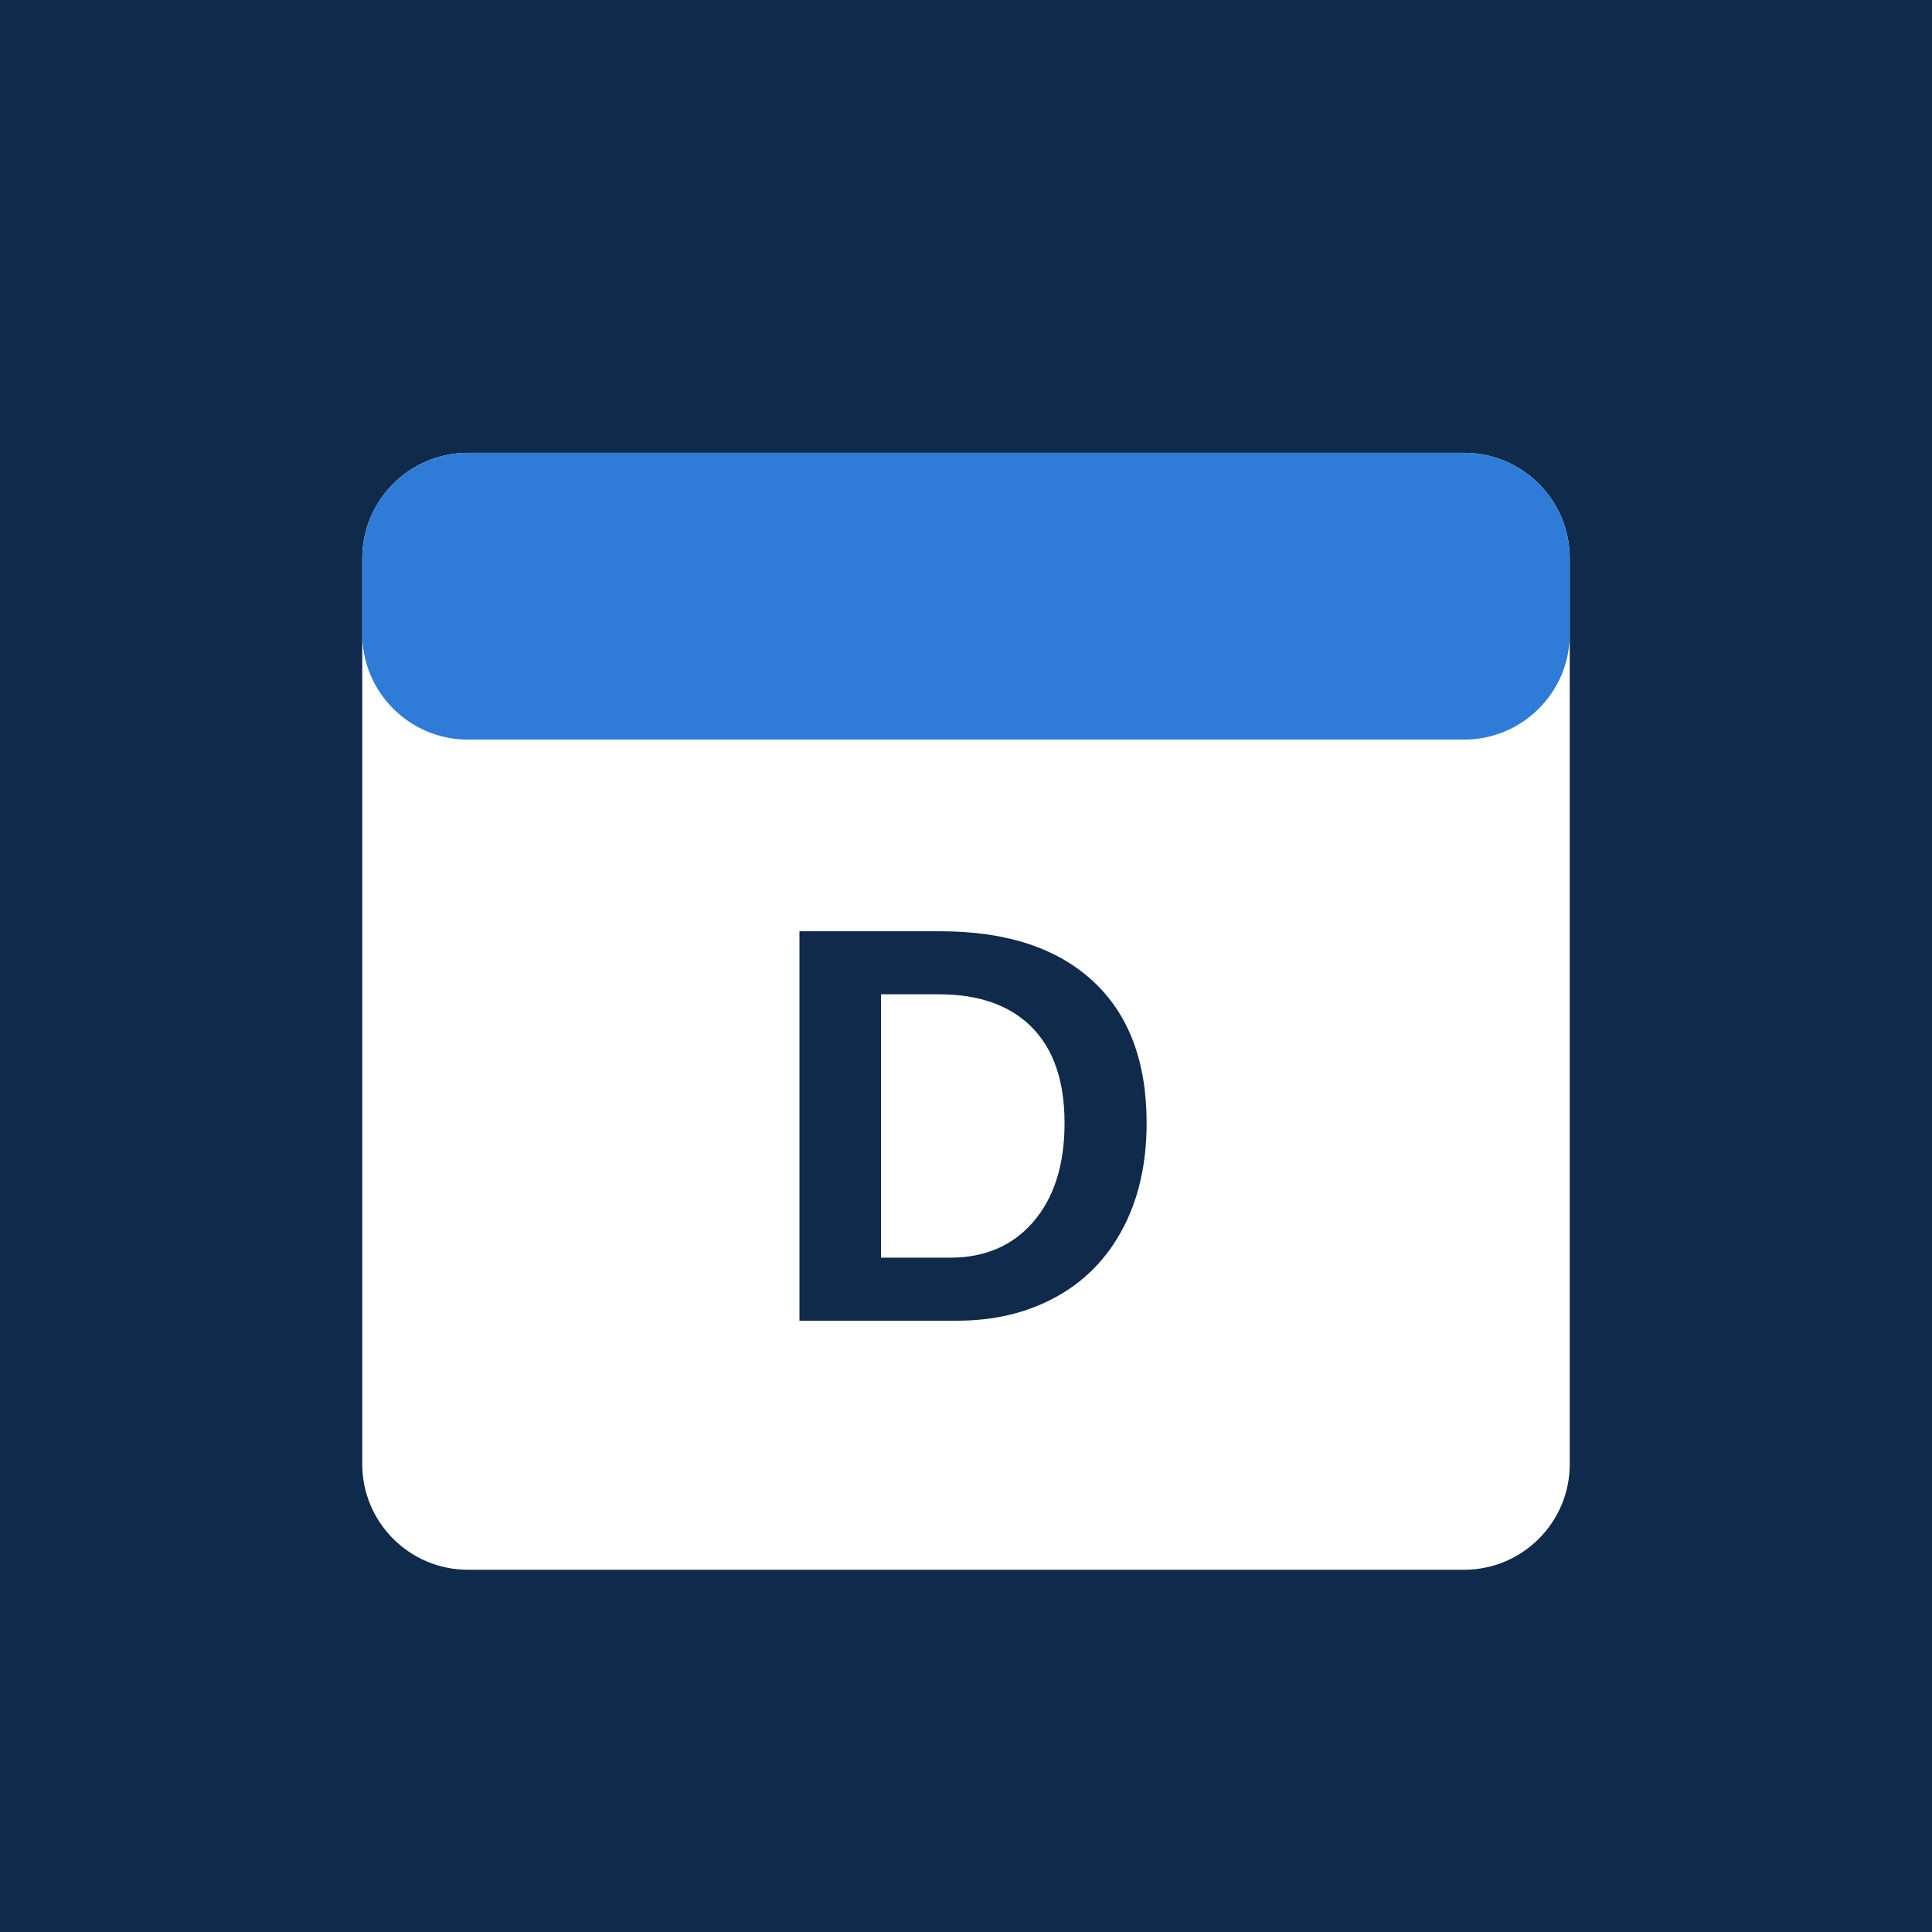
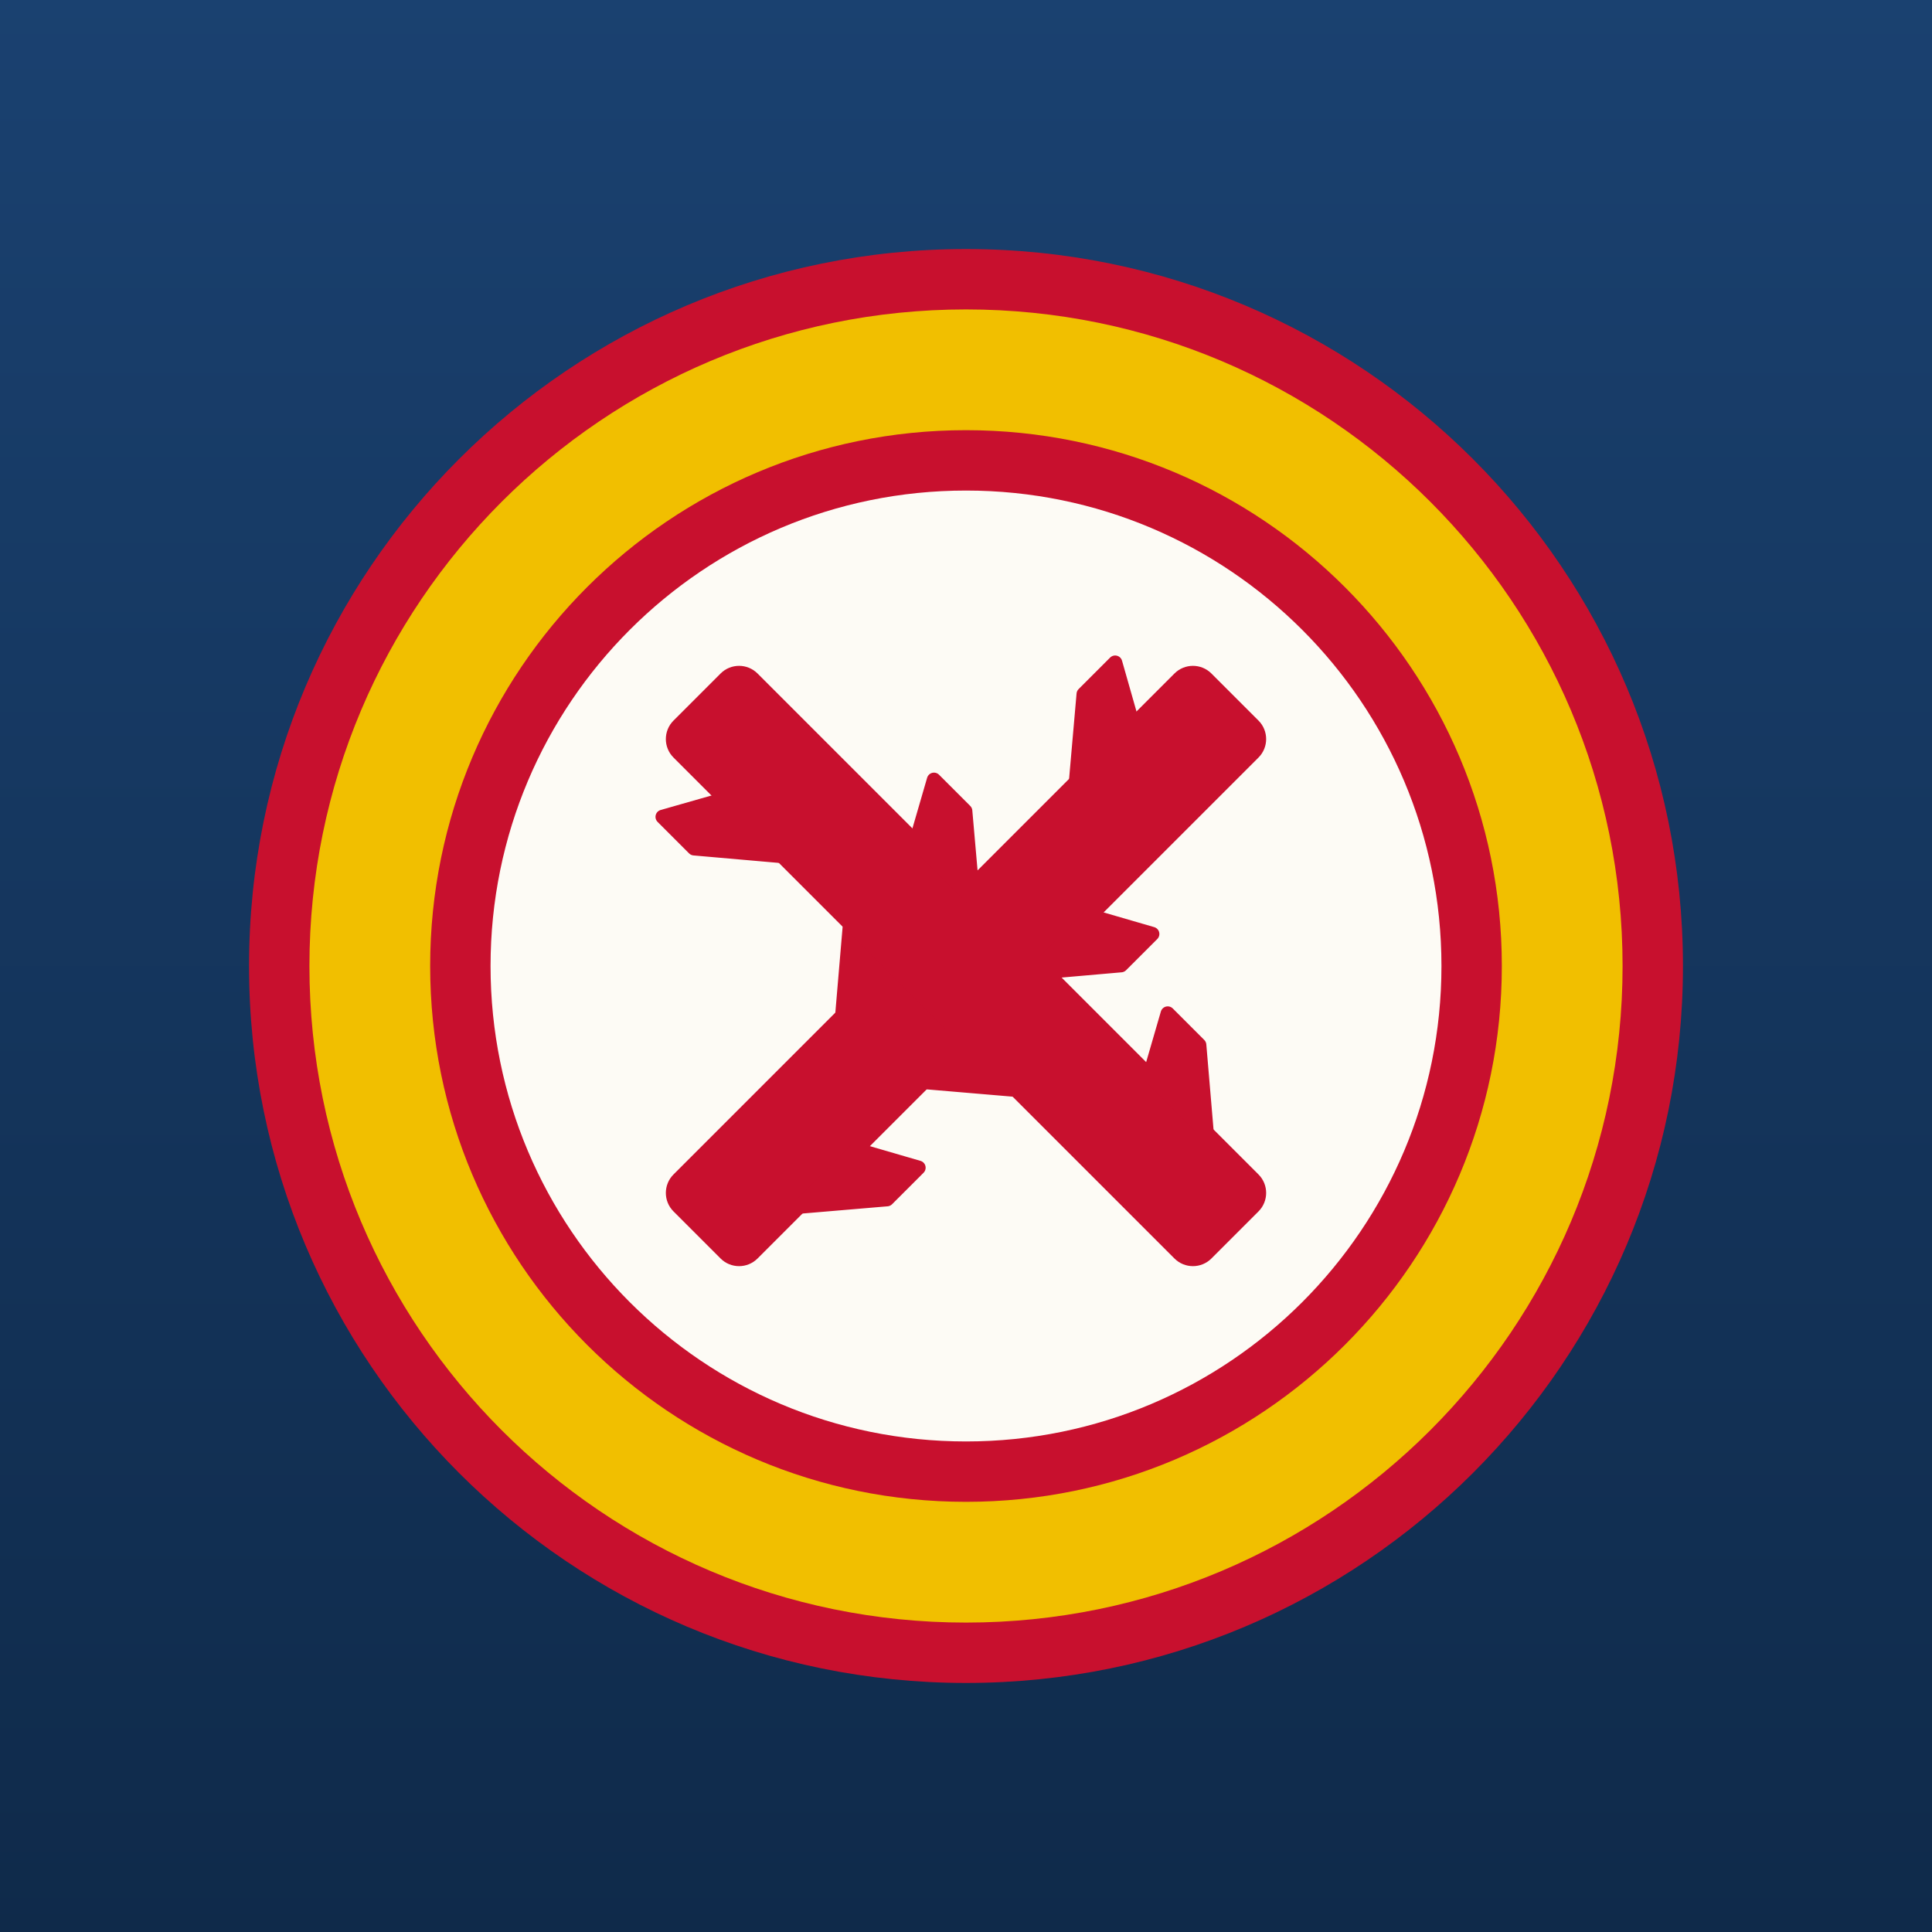
<svg xmlns="http://www.w3.org/2000/svg" viewBox="0 0 512 512">
-   <rect width="512" height="512" fill="#0f2a4a" />
-   <rect x="96" y="120" width="320" height="296" rx="28" fill="#fff" />
-   <rect x="96" y="120" width="320" height="76" rx="28" fill="#2f7bd8" />
-   <text x="256" y="350" font-family="Arial,sans-serif" font-size="150" font-weight="700" text-anchor="middle" fill="#0f2a4a">D</text>
+   <defs>
+     <linearGradient id="g" x1="0" y1="0" x2="0" y2="1">
+       <stop offset="0" stop-color="#1a4170" />
+       <stop offset="1" stop-color="#0f2a4a" />
+     </linearGradient>
+   </defs>
+   <rect width="512" height="512" fill="url(#g)" />
+   <circle cx="256" cy="256" r="190" fill="#c8102e" />
+   <circle cx="256" cy="256" r="174" fill="#f1bf00" />
+   <circle cx="256" cy="256" r="142" fill="#c8102e" />
+   <circle cx="256" cy="256" r="126" fill="#fdfbf5" />
+   <g transform="rotate(45 256 256)">
+     <rect x="240.25" y="155.2" width="31.5" height="201.6" rx="6.93" fill="#c8102e" />
+     <polygon points="242.2,201.0 242.2,179.6 227.1,171.2 227.1,183.0" fill="#c8102e" stroke="#c8102e" stroke-width="3.78" stroke-linejoin="round" />
+     <polygon points="269.8,244.8 269.8,223.4 284.9,215.1 284.9,226.8" fill="#c8102e" stroke="#c8102e" stroke-width="3.78" stroke-linejoin="round" />
+     <polygon points="242.2,288.6 242.2,267.2 227.1,258.9 227.1,270.7" fill="#c8102e" stroke="#c8102e" stroke-width="3.78" stroke-linejoin="round" />
+     <polygon points="269.8,332.4 269.8,311.0 284.9,302.7 284.9,314.5" fill="#c8102e" stroke="#c8102e" stroke-width="3.78" stroke-linejoin="round" />
+   </g>
+   <g transform="rotate(-45 256 256)">
+     <rect x="240.25" y="155.2" width="31.5" height="201.6" rx="6.93" fill="#c8102e" />
+     <polygon points="242.2,201.0 242.2,179.6 227.1,171.2 227.1,183.0" fill="#c8102e" stroke="#c8102e" stroke-width="3.78" stroke-linejoin="round" />
+     <polygon points="269.8,244.8 269.8,223.4 284.9,215.1 284.9,226.8" fill="#c8102e" stroke="#c8102e" stroke-width="3.78" stroke-linejoin="round" />
+     <polygon points="242.2,288.6 242.2,267.2 227.1,258.9 227.1,270.7" fill="#c8102e" stroke="#c8102e" stroke-width="3.78" stroke-linejoin="round" />
+     <polygon points="269.8,332.4 269.8,311.0 284.9,302.7 284.9,314.5" fill="#c8102e" stroke="#c8102e" stroke-width="3.78" stroke-linejoin="round" />
+   </g>
</svg>
